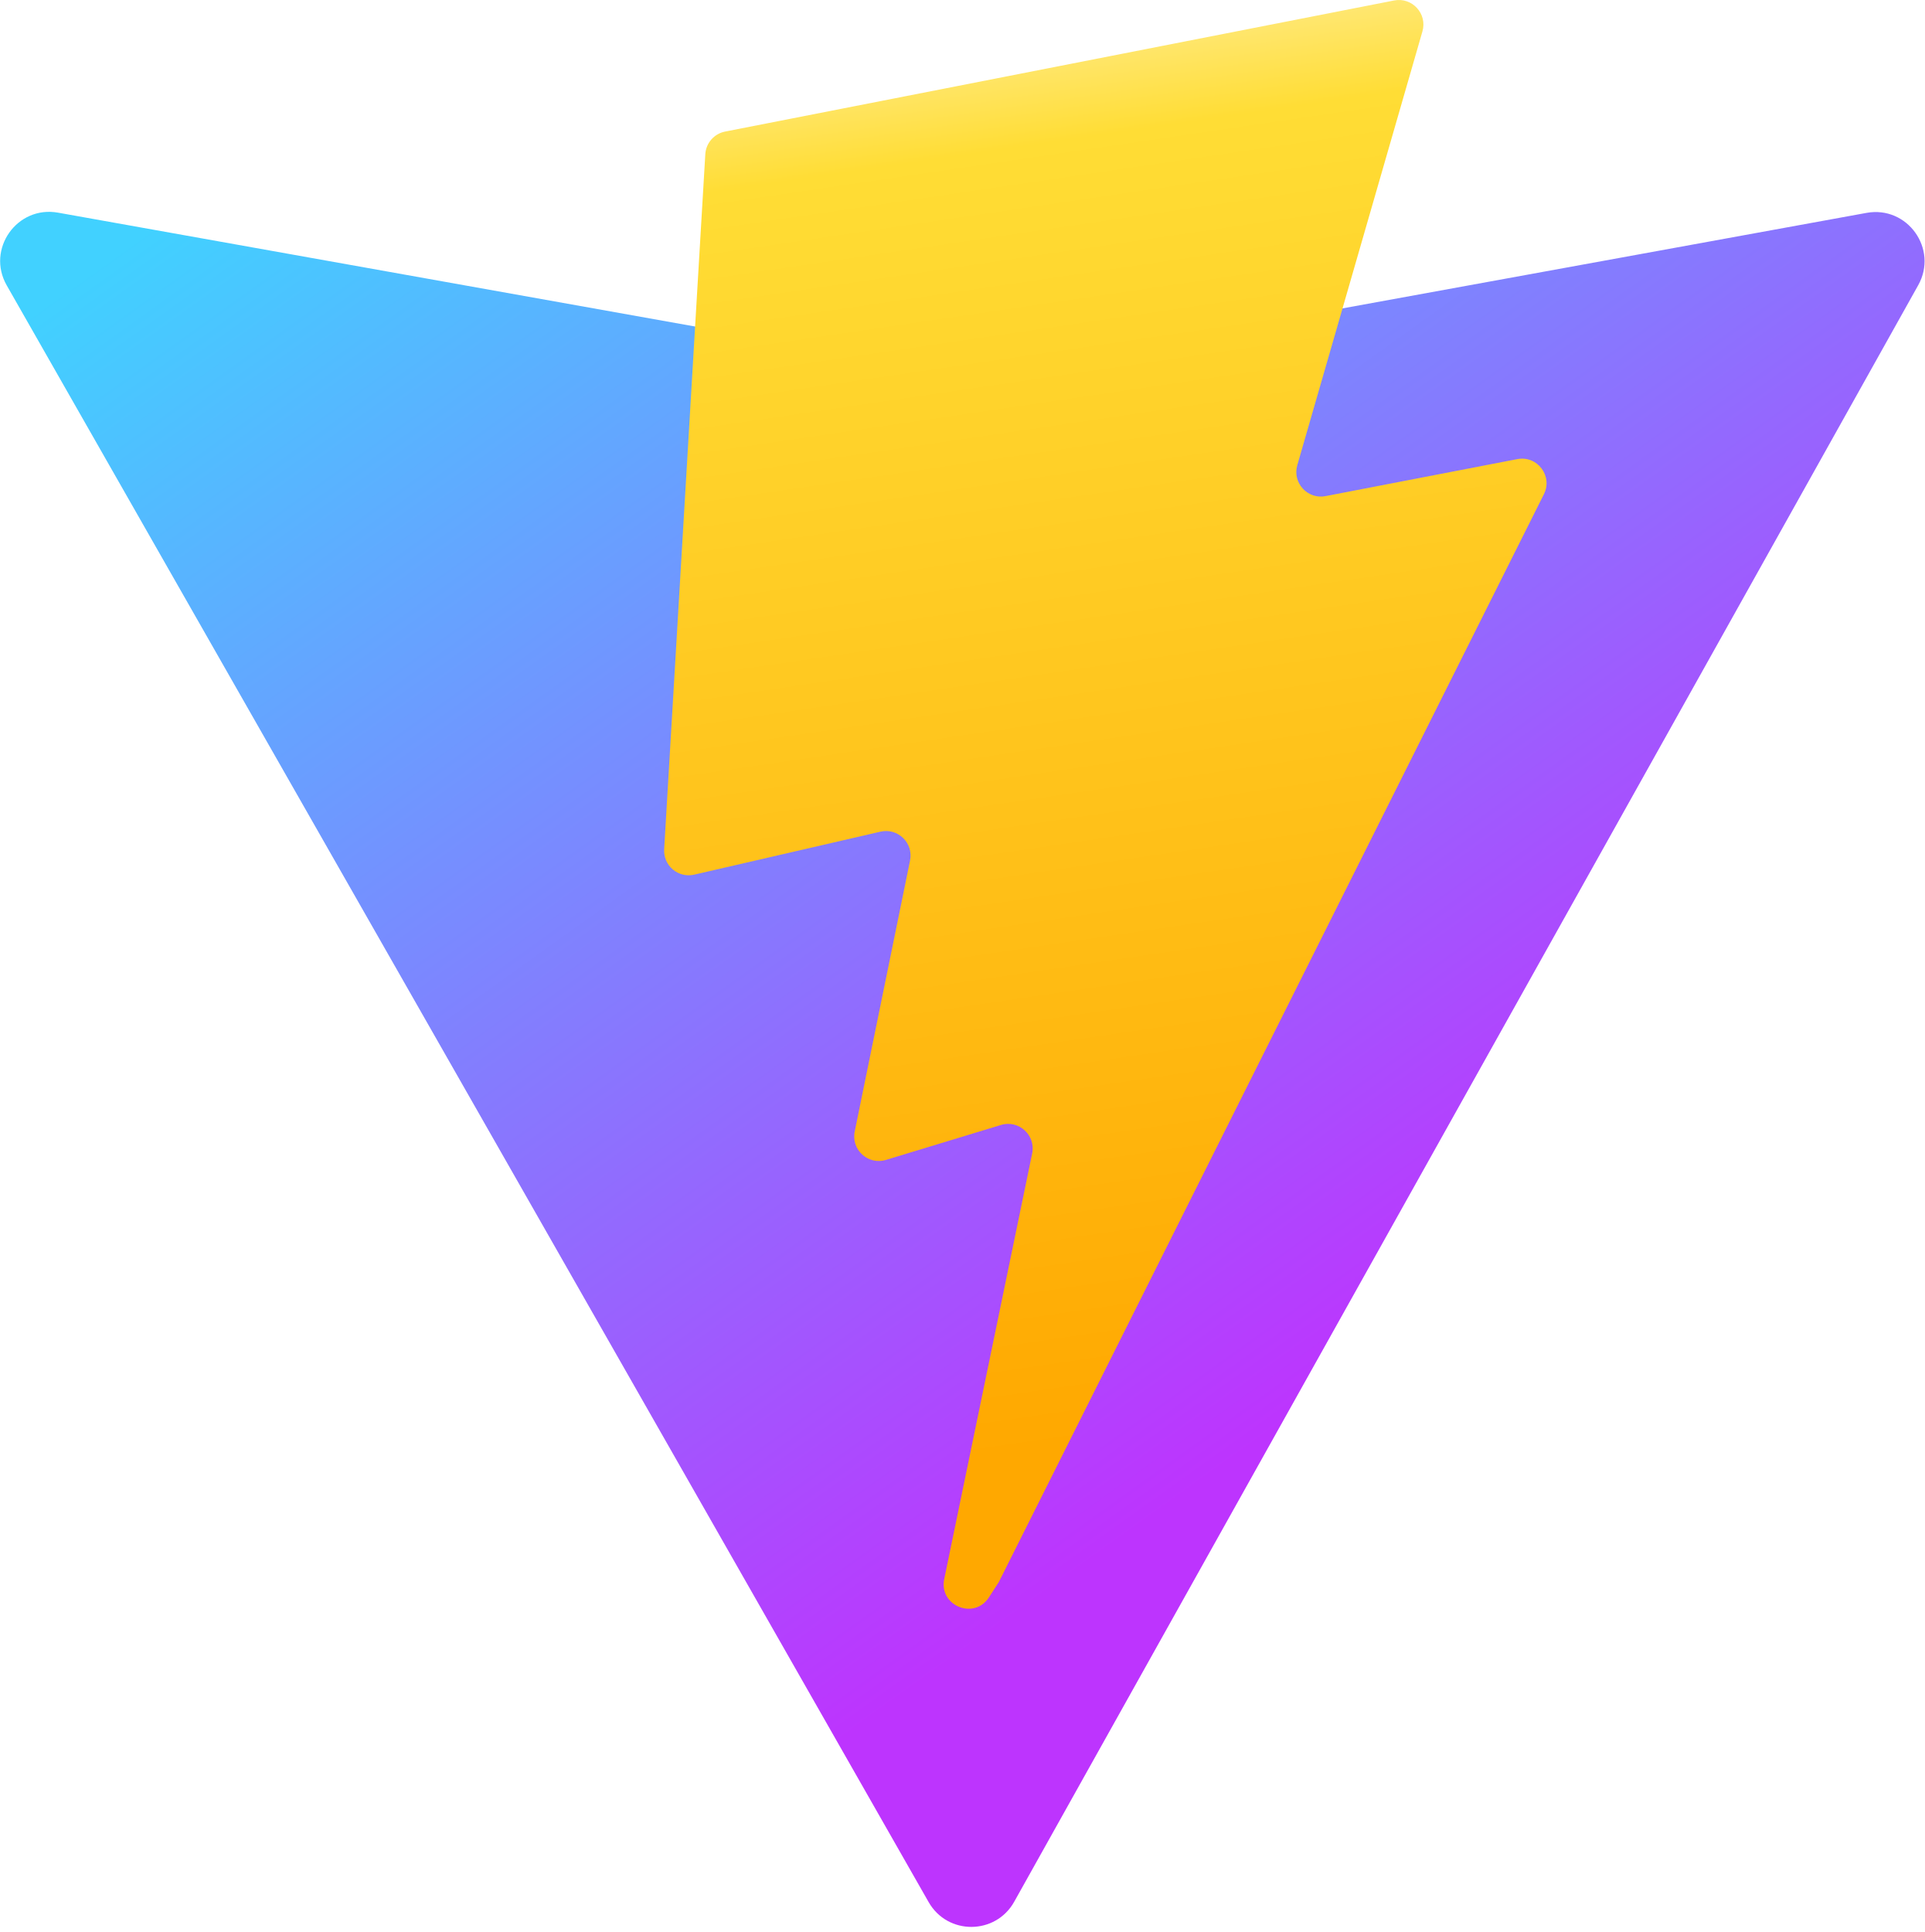
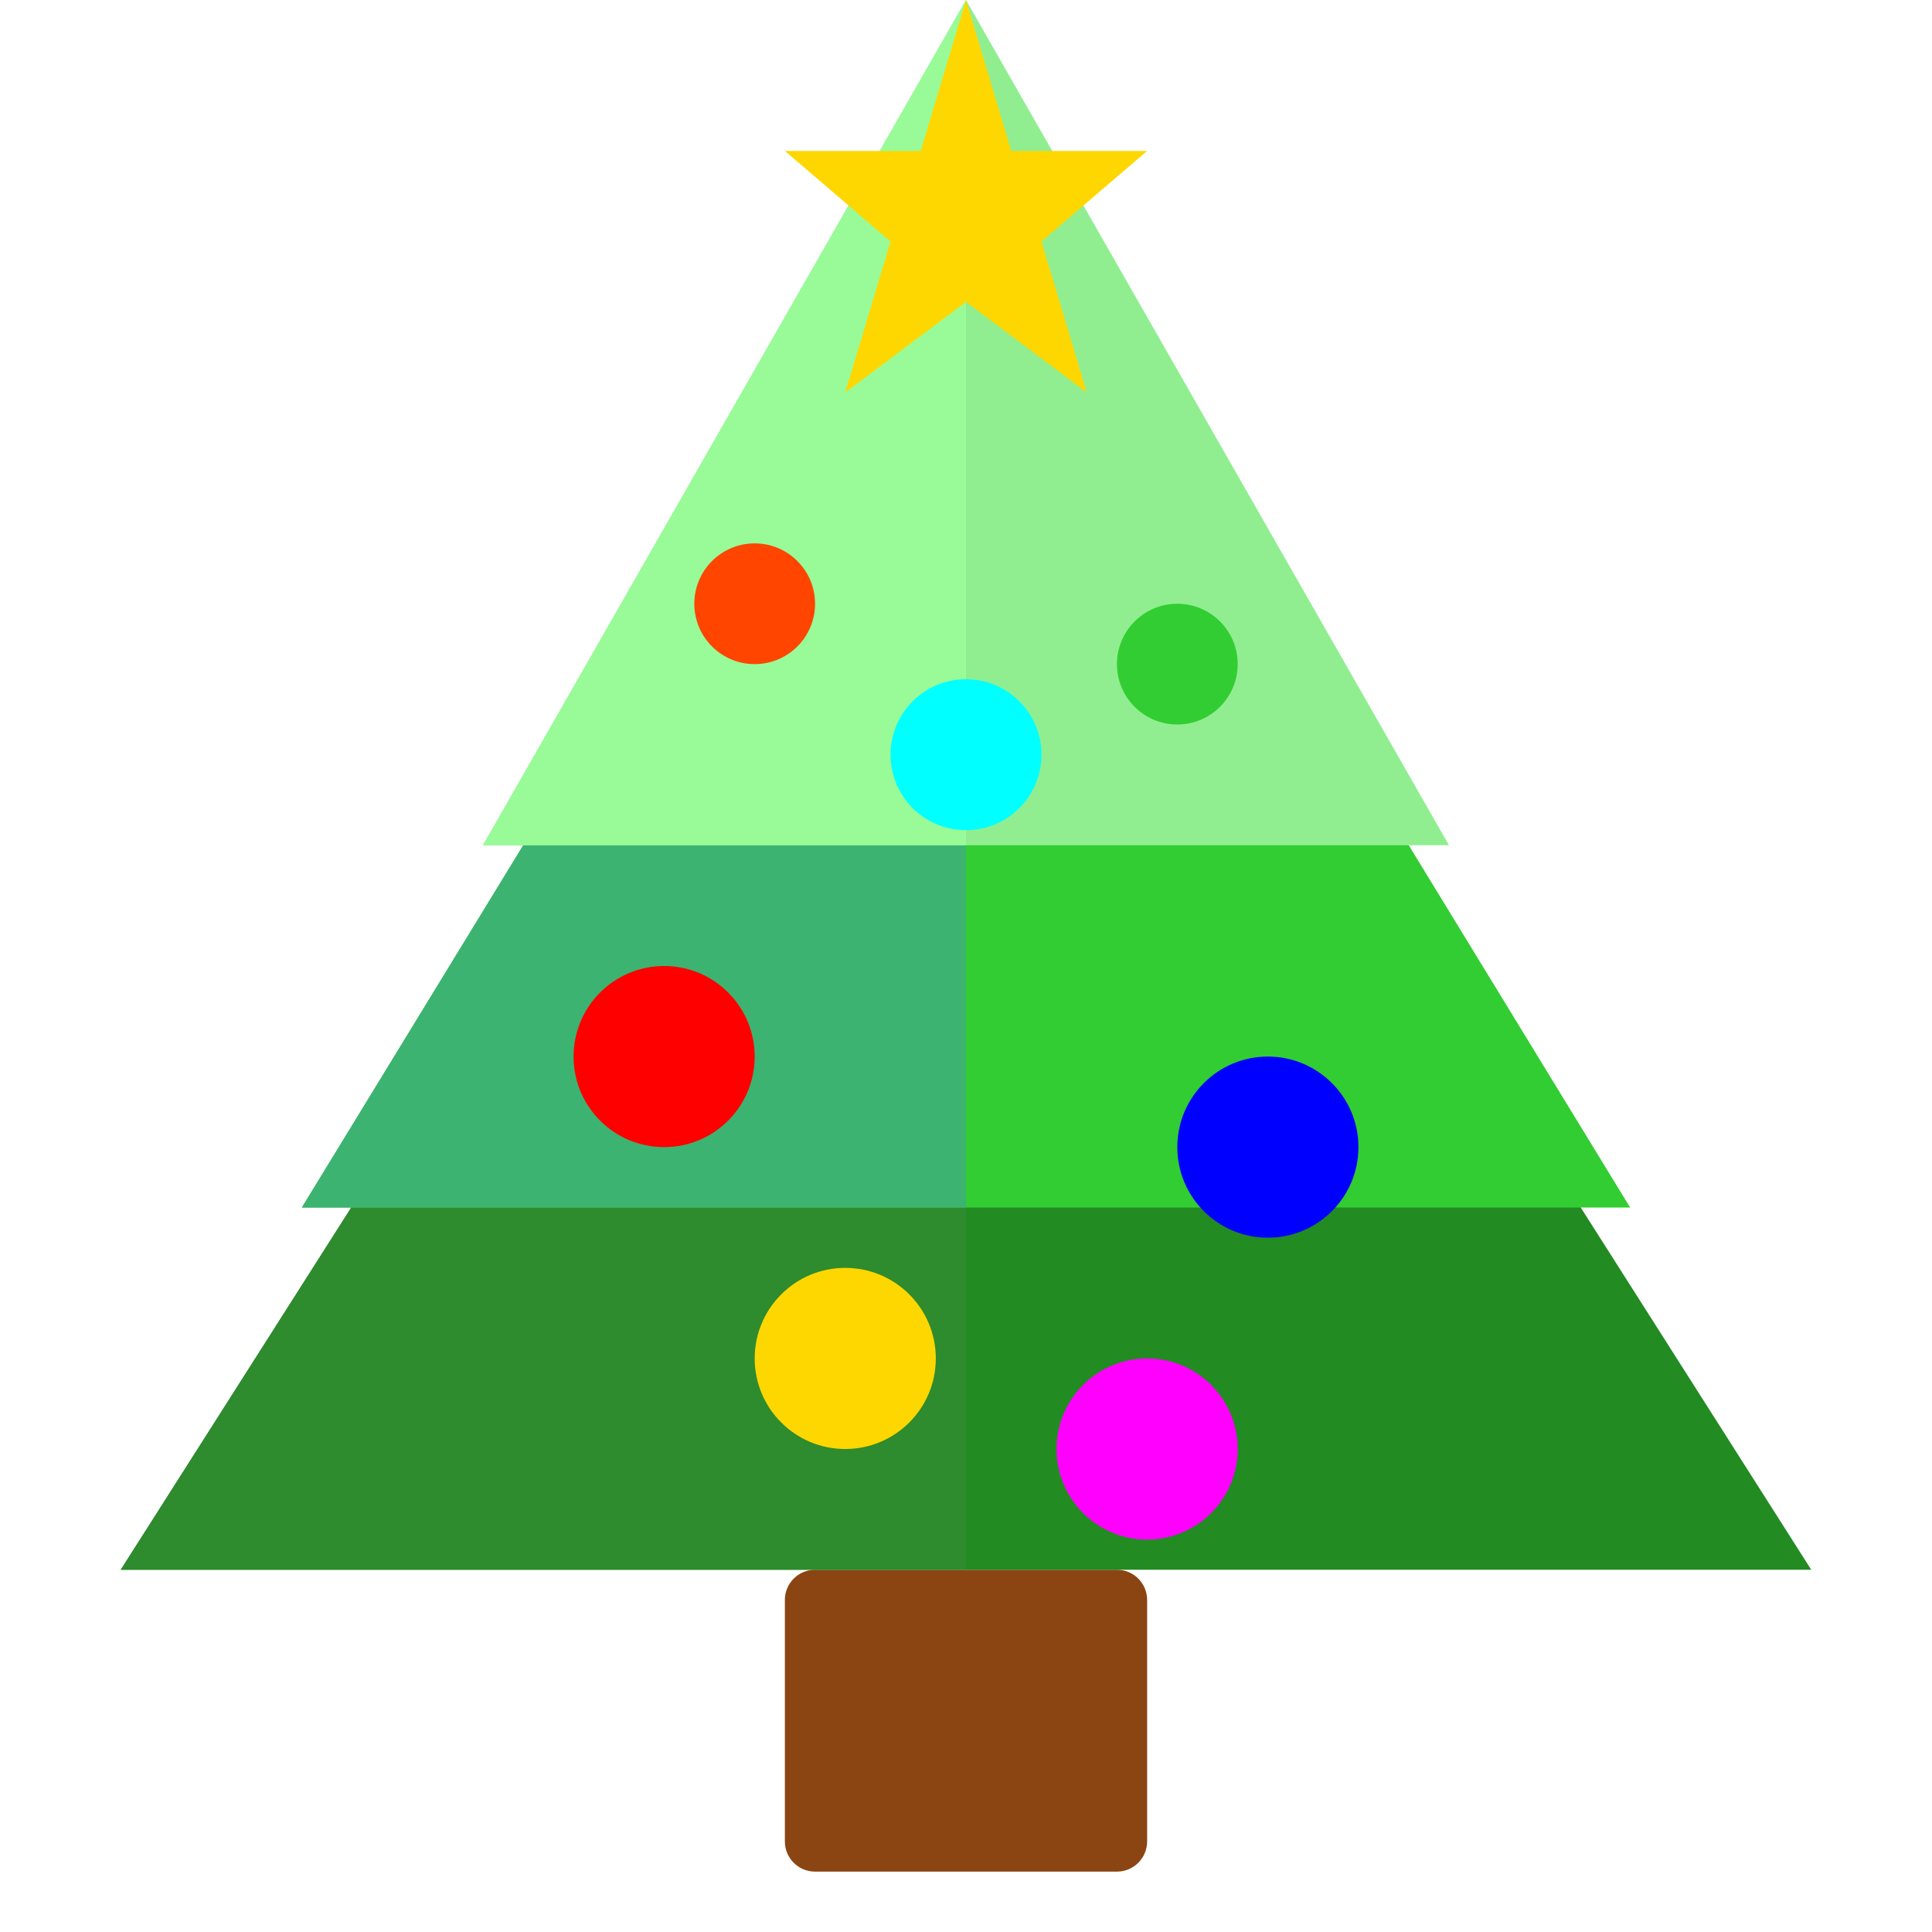
- <svg xmlns="http://www.w3.org/2000/svg" aria-hidden="true" role="img" class="iconify iconify--logos" width="31.88" height="32" preserveAspectRatio="xMidYMid meet" viewBox="0 0 256 257">
-   <defs>
-     <linearGradient id="IconifyId1813088fe1fbc01fb466" x1="-.828%" x2="57.636%" y1="7.652%" y2="78.411%">
-       <stop offset="0%" stop-color="#41D1FF" />
-       <stop offset="100%" stop-color="#BD34FE" />
-     </linearGradient>
-     <linearGradient id="IconifyId1813088fe1fbc01fb467" x1="43.376%" x2="50.316%" y1="2.242%" y2="89.03%">
-       <stop offset="0%" stop-color="#FFEA83" />
-       <stop offset="8.333%" stop-color="#FFDD35" />
-       <stop offset="100%" stop-color="#FFA800" />
-     </linearGradient>
-   </defs>
-   <path fill="url(#IconifyId1813088fe1fbc01fb466)" d="M255.153 37.938L134.897 252.976c-2.483 4.44-8.862 4.466-11.382.048L.875 37.958c-2.746-4.814 1.371-10.646 6.827-9.67l120.385 21.517a6.537 6.537 0 0 0 2.322-.004l117.867-21.483c5.438-.991 9.574 4.796 6.877 9.62Z" />
-   <path fill="url(#IconifyId1813088fe1fbc01fb467)" d="M185.432.063L96.44 17.501a3.268 3.268 0 0 0-2.634 3.014l-5.474 92.456a3.268 3.268 0 0 0 3.997 3.378l24.777-5.718c2.318-.535 4.413 1.507 3.936 3.838l-7.361 36.047c-.495 2.426 1.782 4.5 4.151 3.78l15.304-4.649c2.372-.72 4.652 1.36 4.15 3.788l-11.698 56.621c-.732 3.542 3.979 5.473 5.943 2.437l1.313-2.028l72.516-144.72c1.215-2.423-.88-5.186-3.54-4.672l-25.505 4.922c-2.396.462-4.435-1.77-3.759-4.114l16.646-57.705c.677-2.35-1.37-4.583-3.769-4.113Z" />
+ <svg xmlns="http://www.w3.org/2000/svg" viewBox="0 0 64 64" width="64" height="64">
+   <rect x="26" y="52" width="12" height="10" fill="#8B4513" rx="1" />
+   <polygon points="32,8 4,52 60,52" fill="#228B22" />
+   <polygon points="32,8 4,52 32,52" fill="#2E8B2E" />
+   <polygon points="32,4 10,40 54,40" fill="#32CD32" />
+   <polygon points="32,4 10,40 32,40" fill="#3CB371" />
+   <polygon points="32,0 16,28 48,28" fill="#90EE90" />
+   <polygon points="32,0 16,28 32,28" fill="#98FB98" />
+   <polygon points="32,0 33.5,5 38,5 34.5,8 36,13 32,10 28,13 29.5,8 26,5 30.5,5" fill="#FFD700" />
+   <circle cx="22" cy="35" r="3" fill="#FF0000" />
+   <circle cx="42" cy="38" r="3" fill="#0000FF" />
+   <circle cx="28" cy="45" r="3" fill="#FFD700" />
+   <circle cx="38" cy="48" r="3" fill="#FF00FF" />
+   <circle cx="32" cy="25" r="2.5" fill="#00FFFF" />
+   <circle cx="25" cy="20" r="2" fill="#FF4500" />
+   <circle cx="39" cy="22" r="2" fill="#32CD32" />
</svg>
